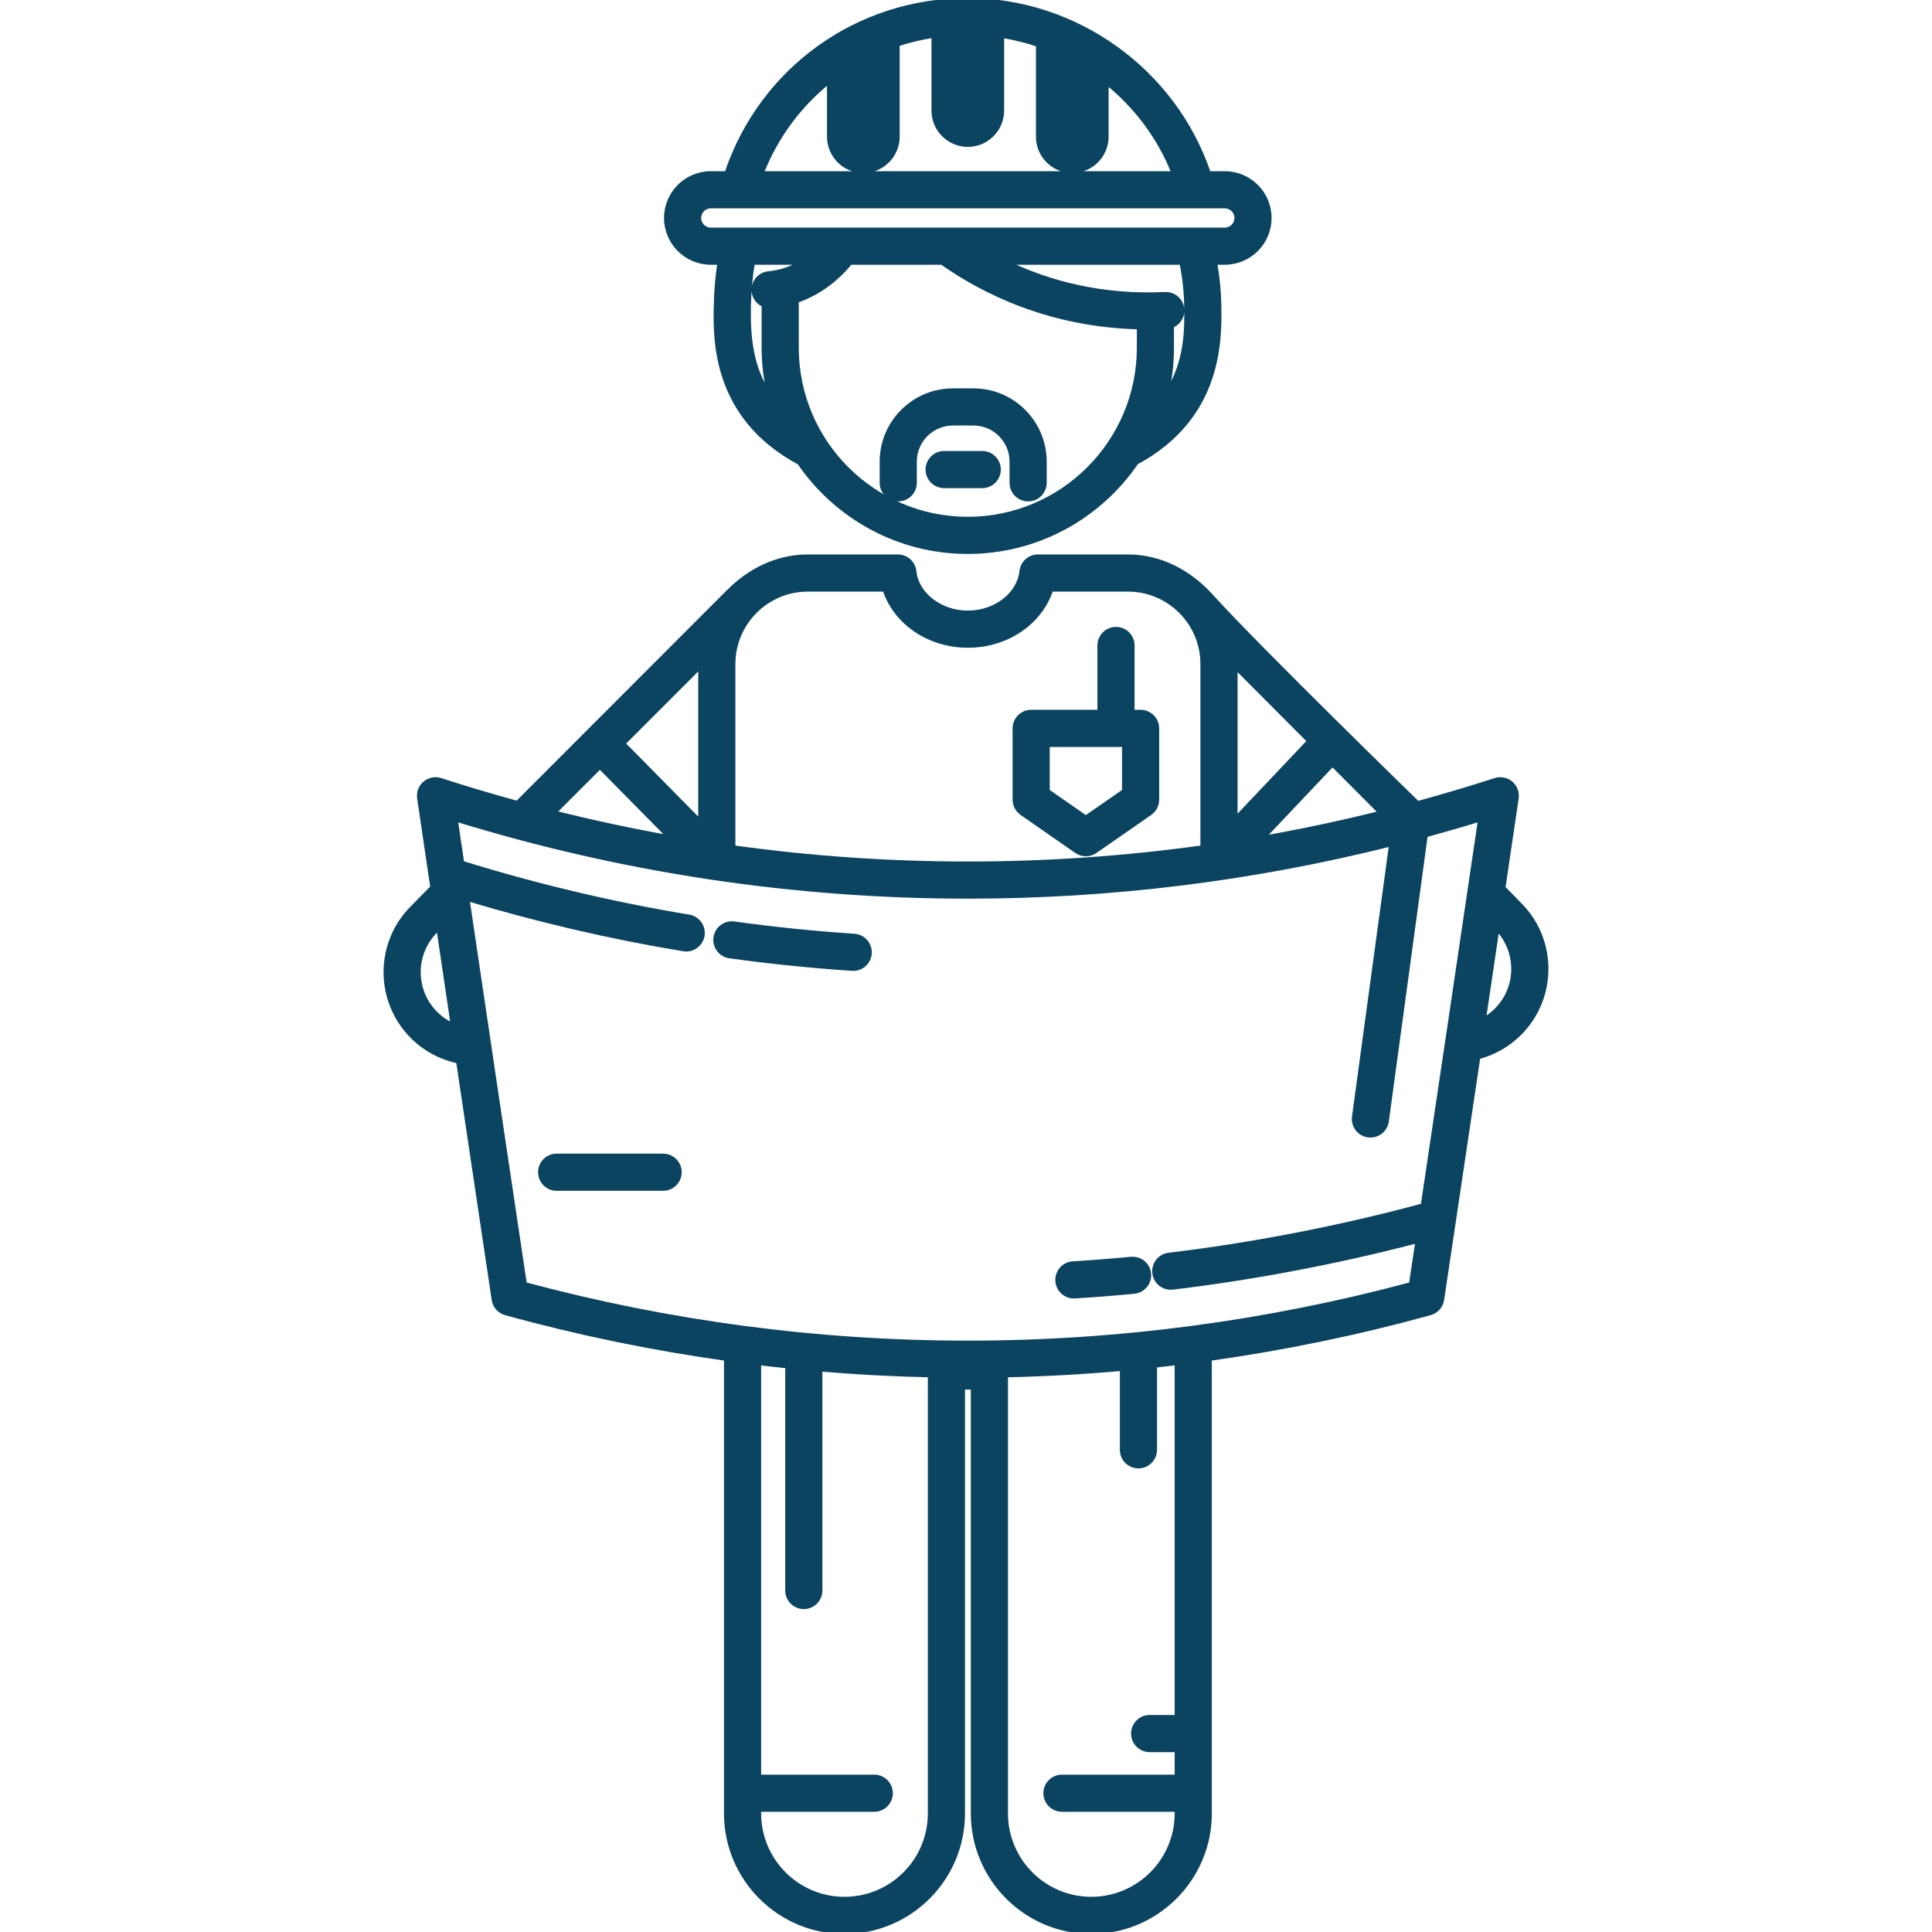
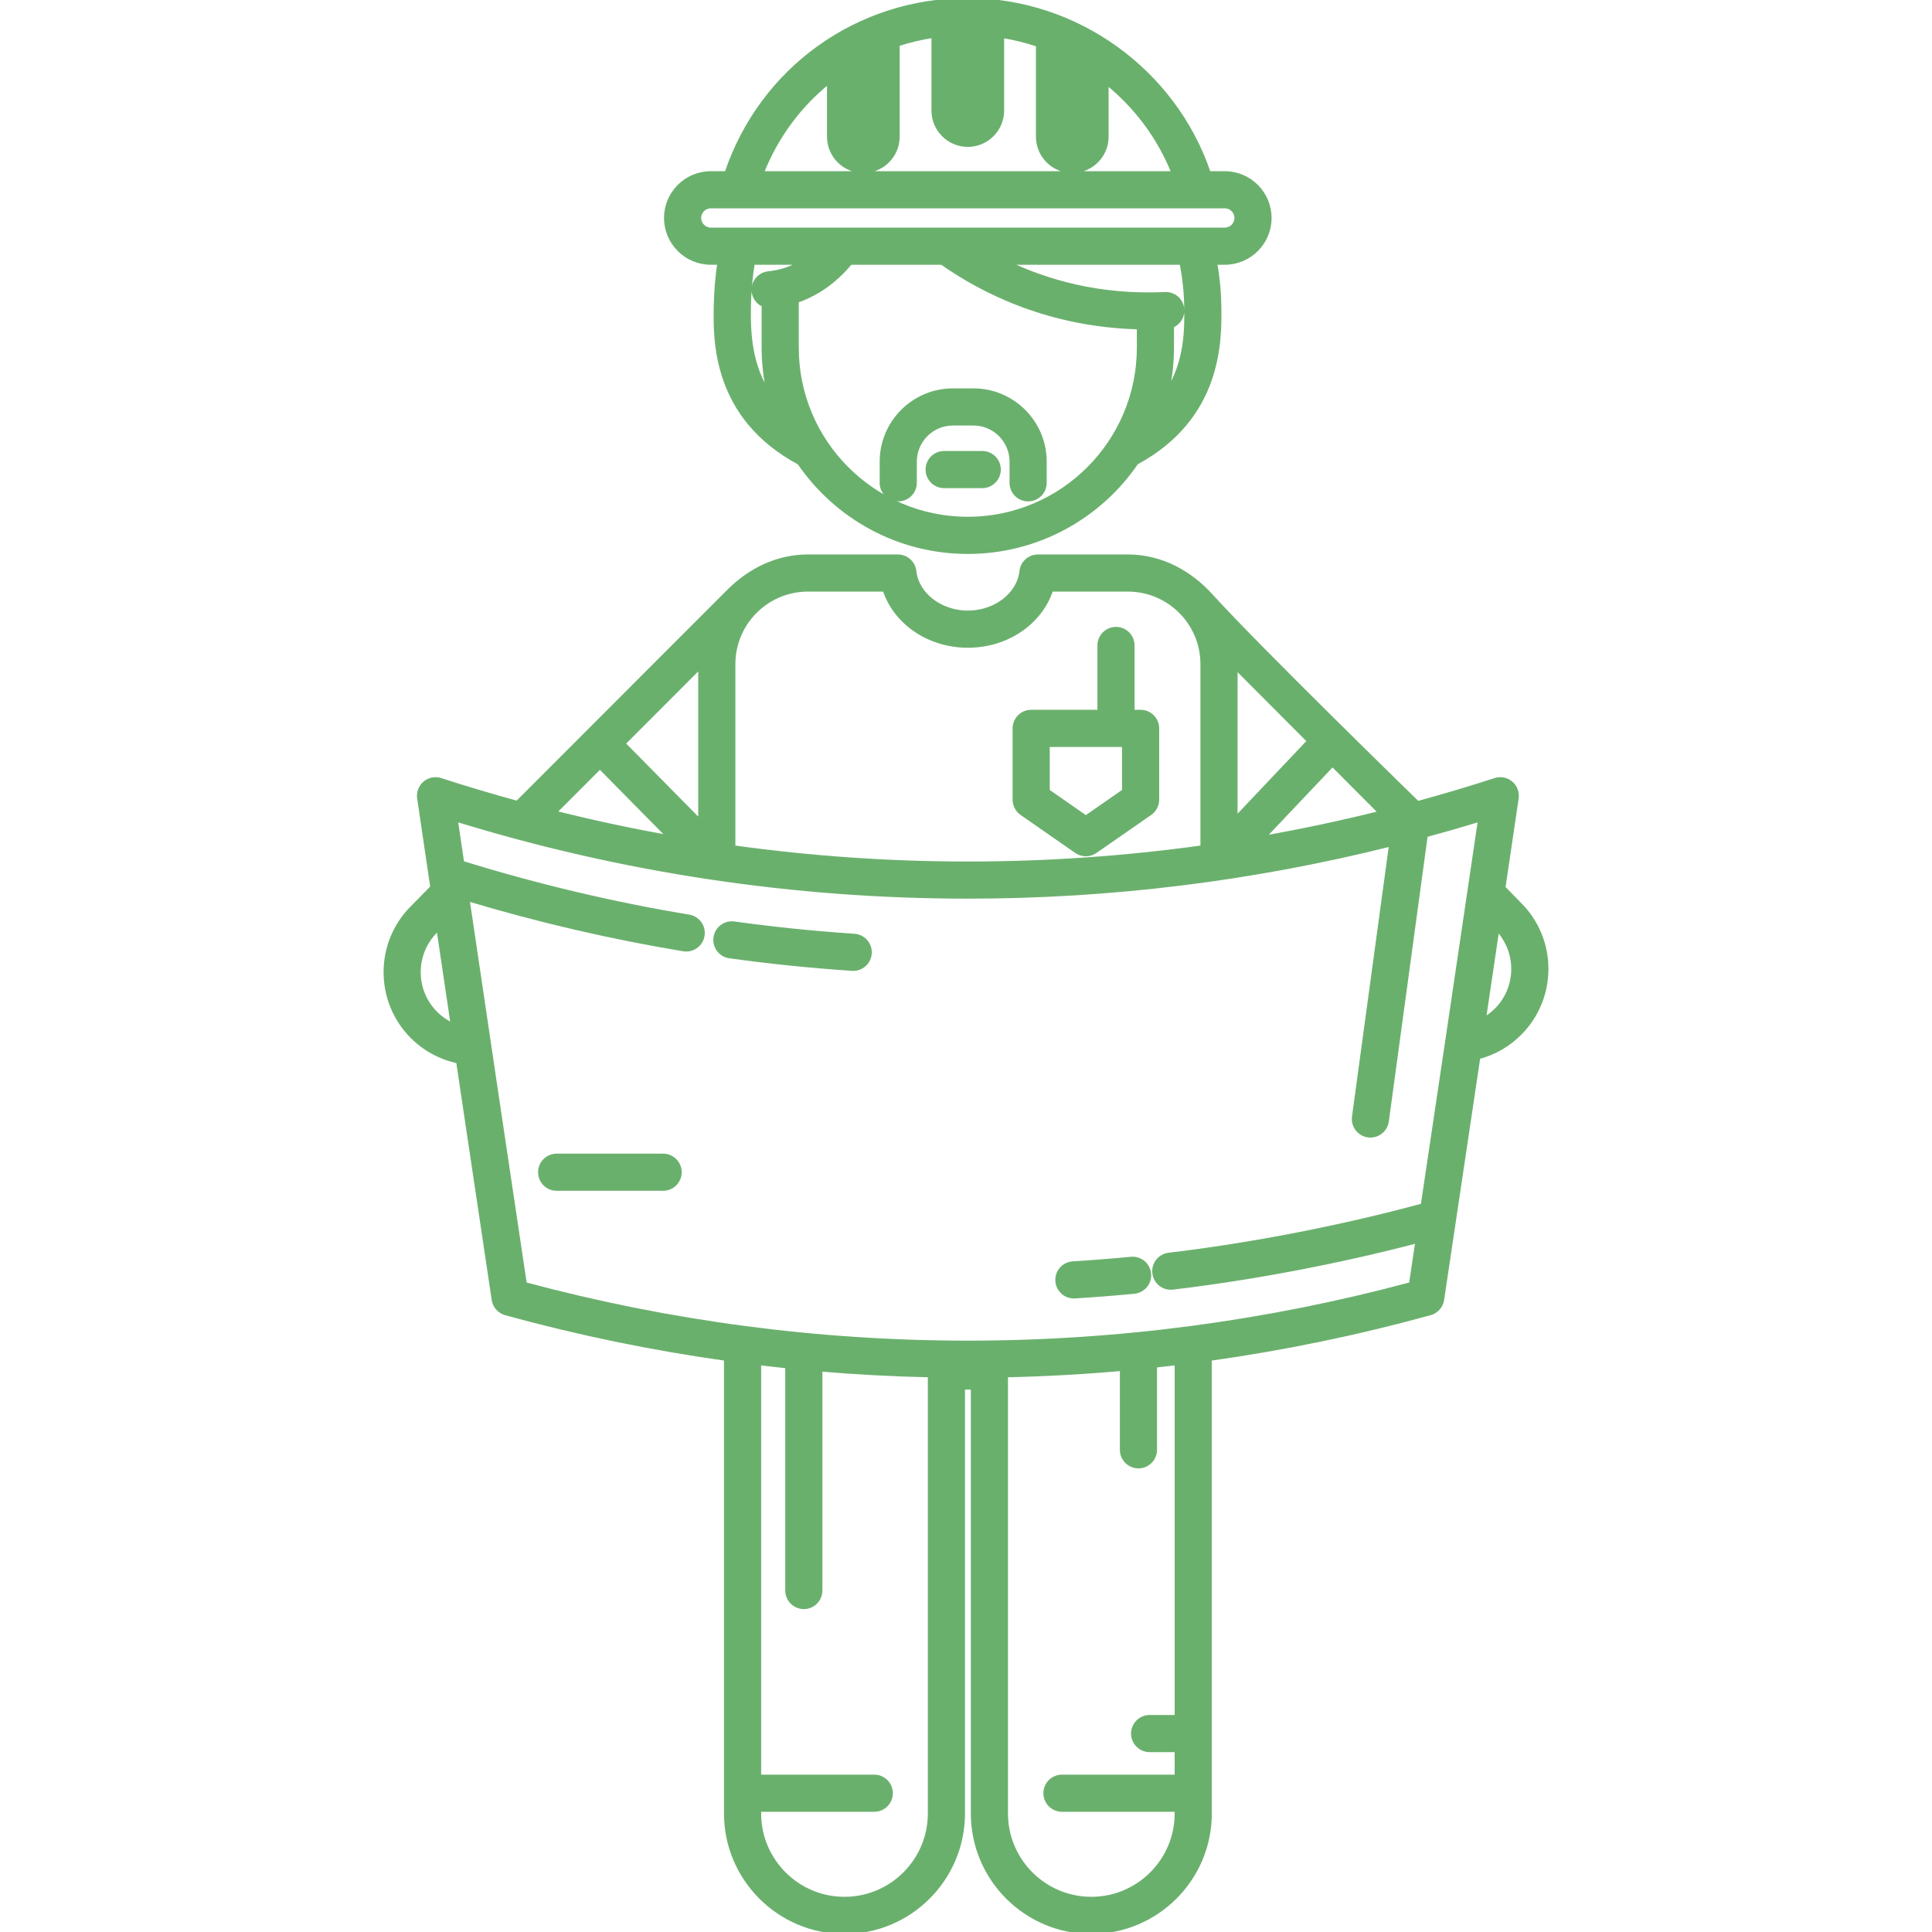
- <svg xmlns="http://www.w3.org/2000/svg" fill="#0b4460" height="800px" width="800px" version="1.1" id="Capa_1" viewBox="0 0 494.062 494.062" xml:space="preserve" stroke="#0b4460">
+ <svg xmlns="http://www.w3.org/2000/svg" fill="#6ab06d" height="800px" width="800px" version="1.1" id="Capa_1" viewBox="0 0 494.062 494.062" xml:space="preserve" stroke="#6ab06d">
  <g id="SVGRepo_bgCarrier" stroke-width="0" />
  <g id="SVGRepo_tracerCarrier" stroke-linecap="round" stroke-linejoin="round" />
  <g id="SVGRepo_iconCarrier">
    <g>
      <path d="M181.773,67.205h2.178c-0.521,3.484-0.846,7.143-0.924,10.968c-0.175,8.546-0.566,28.432,21.36,40.203 c9.417,13.744,25.223,22.781,43.105,22.781c17.904,0,33.728-9.059,43.141-22.831c21.57-11.645,21.315-31.433,21.198-39.945 c-0.052-3.791-0.413-7.53-1.064-11.176h2.444c6.321,0,11.463-5.143,11.463-11.464c0-6.321-5.143-11.463-11.463-11.463h-4.08 C300.292,18.105,275.237,0,247.456,0c-28.197,0-52.747,17.719-61.674,44.278h-4.009c-6.321,0-11.463,5.142-11.463,11.463 C170.31,62.062,175.453,67.205,181.773,67.205z M191.526,78.346c0.081-3.927,0.42-7.659,1.009-11.142h12.188 c-2.513,1.485-5.251,2.382-8.202,2.671c-2.336,0.229-4.044,2.309-3.816,4.645c0.157,1.598,1.185,2.894,2.564,3.485v10.927 c0,4.034,0.475,7.957,1.345,11.73C192.089,93.896,191.368,86.08,191.526,78.346z M247.493,132.657 c-24.11,0-43.725-19.615-43.725-43.725V76.944c5.196-1.774,9.841-5.065,13.701-9.739h23.395 c10.642,7.492,27.619,15.95,50.354,16.519v5.209C291.218,113.042,271.603,132.657,247.493,132.657z M303.333,78.497 c0.074,5.445,0.186,13.993-4.878,21.811c0.818-3.664,1.263-7.468,1.263-11.375v-5.59c1.624-0.66,2.74-2.274,2.652-4.124 c-0.112-2.344-2.089-4.157-4.447-4.043c-16.517,0.782-30.017-3.057-40.295-7.971h44.483 C302.863,70.863,303.28,74.645,303.333,78.497z M273.916,15.157c0.196,0.104,0.389,0.214,0.583,0.32v19.475 c0,0.161-0.131,0.292-0.292,0.292c-0.161,0-0.292-0.131-0.292-0.292V15.157z M247.785,8.507v19.767 c0,0.161-0.131,0.292-0.292,0.292c-0.161,0-0.291-0.131-0.291-0.292V8.505c0.085,0,0.169-0.005,0.255-0.005 C247.566,8.5,247.675,8.506,247.785,8.507z M220.486,15.267c0.195-0.105,0.387-0.214,0.583-0.317v20.003 c0,0.161-0.13,0.292-0.291,0.292c-0.161,0-0.292-0.131-0.292-0.292V15.267z M211.986,20.888v14.064 c0,4.848,3.944,8.792,8.792,8.792c4.847,0,8.791-3.944,8.791-8.792v-23.6c2.95-0.971,6.002-1.701,9.132-2.181v19.101 c0,4.848,3.944,8.792,8.791,8.792c4.848,0,8.792-3.944,8.792-8.792V9.211c3.121,0.502,6.175,1.259,9.132,2.262v23.48 c0,4.848,3.944,8.792,8.792,8.792c4.848,0,8.792-3.944,8.792-8.792V21.16c7.476,6.034,13.448,13.945,17.089,23.118H194.816 C198.498,34.903,204.473,26.919,211.986,20.888z M181.773,52.778h131.439c1.634,0,2.963,1.329,2.963,2.963 c0,1.634-1.329,2.964-2.963,2.964H181.773c-1.634,0-2.963-1.33-2.963-2.964C178.81,54.107,180.14,52.778,181.773,52.778z" />
      <path d="M248.934,99.816h-5.244c-10.055,0-18.235,8.18-18.235,18.235v5.419c0,2.347,1.903,4.25,4.25,4.25 c2.347,0,4.25-1.903,4.25-4.25v-5.419c0-5.368,4.367-9.735,9.735-9.735h5.244c5.368,0,9.734,4.367,9.734,9.735v5.419 c0,2.347,1.903,4.25,4.25,4.25c2.347,0,4.25-1.903,4.25-4.25v-5.419C267.168,107.997,258.989,99.816,248.934,99.816z" />
      <path d="M251.184,115.829h-9.743c-2.347,0-4.25,1.903-4.25,4.25c0,2.347,1.903,4.25,4.25,4.25h9.743c2.347,0,4.25-1.903,4.25-4.25 C255.434,117.731,253.531,115.829,251.184,115.829z" />
      <path d="M388.679,231.313l-4.195-4.302c1.132-7.66,2.26-15.301,3.379-22.896c0.214-1.455-0.338-2.917-1.462-3.866 c-1.123-0.949-2.657-1.249-4.056-0.795c-6.563,2.133-13.17,4.087-19.808,5.902c0,0-40.276-39.182-52.858-53.044 c-5.334-5.876-12.697-10.024-21.235-10.024h-23.019c-2.171,0-3.994,1.637-4.226,3.796c-0.637,5.922-6.646,10.561-13.681,10.561 c-7.035,0-13.044-4.639-13.681-10.561c-0.232-2.159-2.054-3.796-4.226-3.796h-23.019c-8.027,0-15.053,3.651-20.298,8.952 c-0.029,0.029-0.065,0.048-0.095,0.078c-13.485,13.491-53.928,53.977-53.928,53.977c-6.562-1.798-13.092-3.733-19.58-5.84 c-1.397-0.453-2.933-0.154-4.056,0.795c-1.123,0.949-1.676,2.411-1.462,3.866c1.114,7.557,2.236,15.158,3.362,22.776l-5.12,5.21 c-9.1,9.101-9.1,23.909,0,33.01c3.212,3.212,7.309,5.398,11.723,6.325c3.013,20.263,6.051,40.616,9.097,60.937 c0.249,1.662,1.454,3.02,3.074,3.467c18.524,5.107,37.344,8.989,56.334,11.656v116.252c0,16.715,13.599,30.314,30.314,30.314 c16.715,0,30.314-13.599,30.314-30.314V354.847h2.495v108.901c0,16.715,13.599,30.314,30.313,30.314 c16.715,0,30.314-13.599,30.314-30.314V347.497c18.99-2.667,37.811-6.55,56.335-11.656c1.62-0.447,2.825-1.806,3.074-3.467 c3.102-20.696,6.193-41.411,9.257-62.016c3.997-1.042,7.626-3.116,10.584-6.072C397.743,255.185,397.743,240.376,388.679,231.313z M340.754,195.538l12.263,12.306c-9.918,2.474-19.906,4.606-29.958,6.373L340.754,195.538z M315.98,209.331v-38.654l18.771,18.837 L315.98,209.331z M226.199,150.788c2.739,8.404,11.27,14.357,21.319,14.357c10.05,0,18.581-5.954,21.319-14.357h19.606 c10.497,0,19.036,8.54,19.036,19.037v46.851c-19.822,2.749-39.844,4.133-59.962,4.133c-20.118,0-40.141-1.384-59.962-4.134v-46.85 c0-10.497,8.54-19.037,19.037-19.037H226.199z M179.056,210.041l-19.633-19.897l19.633-19.651V210.041z M153.414,196.157 l17.673,17.91c-9.827-1.749-19.594-3.855-29.293-6.28L153.414,196.157z M111.426,259.101c-5.787-5.787-5.787-15.203,0.026-21.016 l0.642-0.653c1.214,8.2,2.435,16.431,3.659,24.677C114.163,261.384,112.703,260.378,111.426,259.101z M215.957,485.562 c-12.028,0-21.814-9.786-21.814-21.814v-0.929h29.43c2.347,0,4.25-1.903,4.25-4.25c0-2.347-1.903-4.25-4.25-4.25h-29.43V348.612 c2.386,0.289,4.774,0.556,7.165,0.806v57.316c0,2.347,1.903,4.25,4.25,4.25c2.347,0,4.25-1.903,4.25-4.25V350.23 c9.297,0.791,18.623,1.28,27.963,1.484v112.034C237.77,475.776,227.985,485.562,215.957,485.562z M300.893,439.065h-6.901 c-2.347,0-4.25,1.903-4.25,4.25c0,2.347,1.903,4.25,4.25,4.25h6.901v6.754h-29.321c-2.347,0-4.25,1.903-4.25,4.25 c0,2.347,1.903,4.25,4.25,4.25h29.321v0.929c0,12.028-9.786,21.814-21.814,21.814c-12.028,0-21.814-9.786-21.814-21.814V351.715 c9.894-0.217,19.771-0.763,29.616-1.638v20.677c0,2.347,1.903,4.25,4.25,4.25s4.25-1.903,4.25-4.25v-21.518 c1.838-0.199,3.676-0.402,5.511-0.624V439.065z M247.518,343.335c-38.256,0-76.356-5.034-113.288-14.964 c-4.932-32.916-9.841-65.898-14.651-98.424c18.079,5.427,36.62,9.744,55.207,12.824c0.235,0.039,0.469,0.058,0.7,0.058 c2.041,0,3.843-1.475,4.188-3.556c0.384-2.315-1.183-4.504-3.498-4.888c-19.544-3.239-39.037-7.868-57.973-13.744 c-0.544-3.686-1.089-7.372-1.63-11.043c42.457,13.082,86.474,19.711,130.945,19.711c36.579,0,72.848-4.495,108.197-13.367 l-9.476,69.638c-0.316,2.326,1.313,4.468,3.638,4.785c0.195,0.026,0.388,0.039,0.579,0.039c2.093,0,3.916-1.546,4.206-3.677 l9.95-73.12c4.634-1.265,9.253-2.591,13.852-4.008c-4.785,32.445-9.694,65.51-14.646,98.646 c-20.717,5.622-43.698,10.09-64.917,12.607c-2.331,0.276-3.996,2.39-3.72,4.721c0.256,2.161,2.091,3.75,4.215,3.75 c0.167,0,0.336-0.01,0.506-0.03c20.398-2.418,42.396-6.608,62.546-11.885c-0.547,3.655-1.094,7.31-1.641,10.965 C323.874,338.301,285.774,343.335,247.518,343.335z M382.632,258.274c-0.944,0.943-2,1.737-3.133,2.386 c1.145-7.706,2.285-15.397,3.419-23.059C388.402,243.411,388.316,252.59,382.632,258.274z" />
      <path d="M261.271,207.99l13.979,9.725c0.729,0.507,1.578,0.761,2.427,0.761c0.848,0,1.695-0.253,2.424-0.759l14.006-9.725 c1.144-0.795,1.826-2.099,1.826-3.491v-18.233c0-2.347-1.903-4.25-4.25-4.25h-2.044v-16.954c0-2.347-1.903-4.25-4.25-4.25 c-2.347,0-4.25,1.903-4.25,4.25v16.954h-17.44c-2.347,0-4.25,1.903-4.25,4.25v18.233 C259.448,205.893,260.129,207.196,261.271,207.99z M267.948,190.518h19.484v11.76l-9.753,6.772l-9.731-6.769V190.518z" />
      <path d="M289.23,321.888c-4.929,0.474-9.932,0.868-14.872,1.172c-2.343,0.145-4.125,2.161-3.981,4.503 c0.139,2.254,2.01,3.989,4.238,3.989c0.088,0,0.176-0.003,0.265-0.008c5.036-0.311,10.137-0.712,15.162-1.195 c2.337-0.225,4.049-2.3,3.824-4.637C293.643,323.376,291.573,321.667,289.23,321.888z" />
      <path d="M218.472,239.289c-10.234-0.683-20.572-1.741-30.727-3.145c-2.329-0.323-4.471,1.302-4.793,3.627 c-0.322,2.325,1.303,4.471,3.628,4.793c10.353,1.432,20.893,2.511,31.327,3.207c0.096,0.006,0.192,0.009,0.287,0.009 c2.218,0,4.087-1.722,4.236-3.967C222.586,241.471,220.814,239.445,218.472,239.289z" />
      <path d="M169.578,295.517H142.35c-2.347,0-4.25,1.903-4.25,4.25s1.903,4.25,4.25,4.25h27.228c2.347,0,4.25-1.903,4.25-4.25 S171.925,295.517,169.578,295.517z" />
    </g>
  </g>
</svg>
